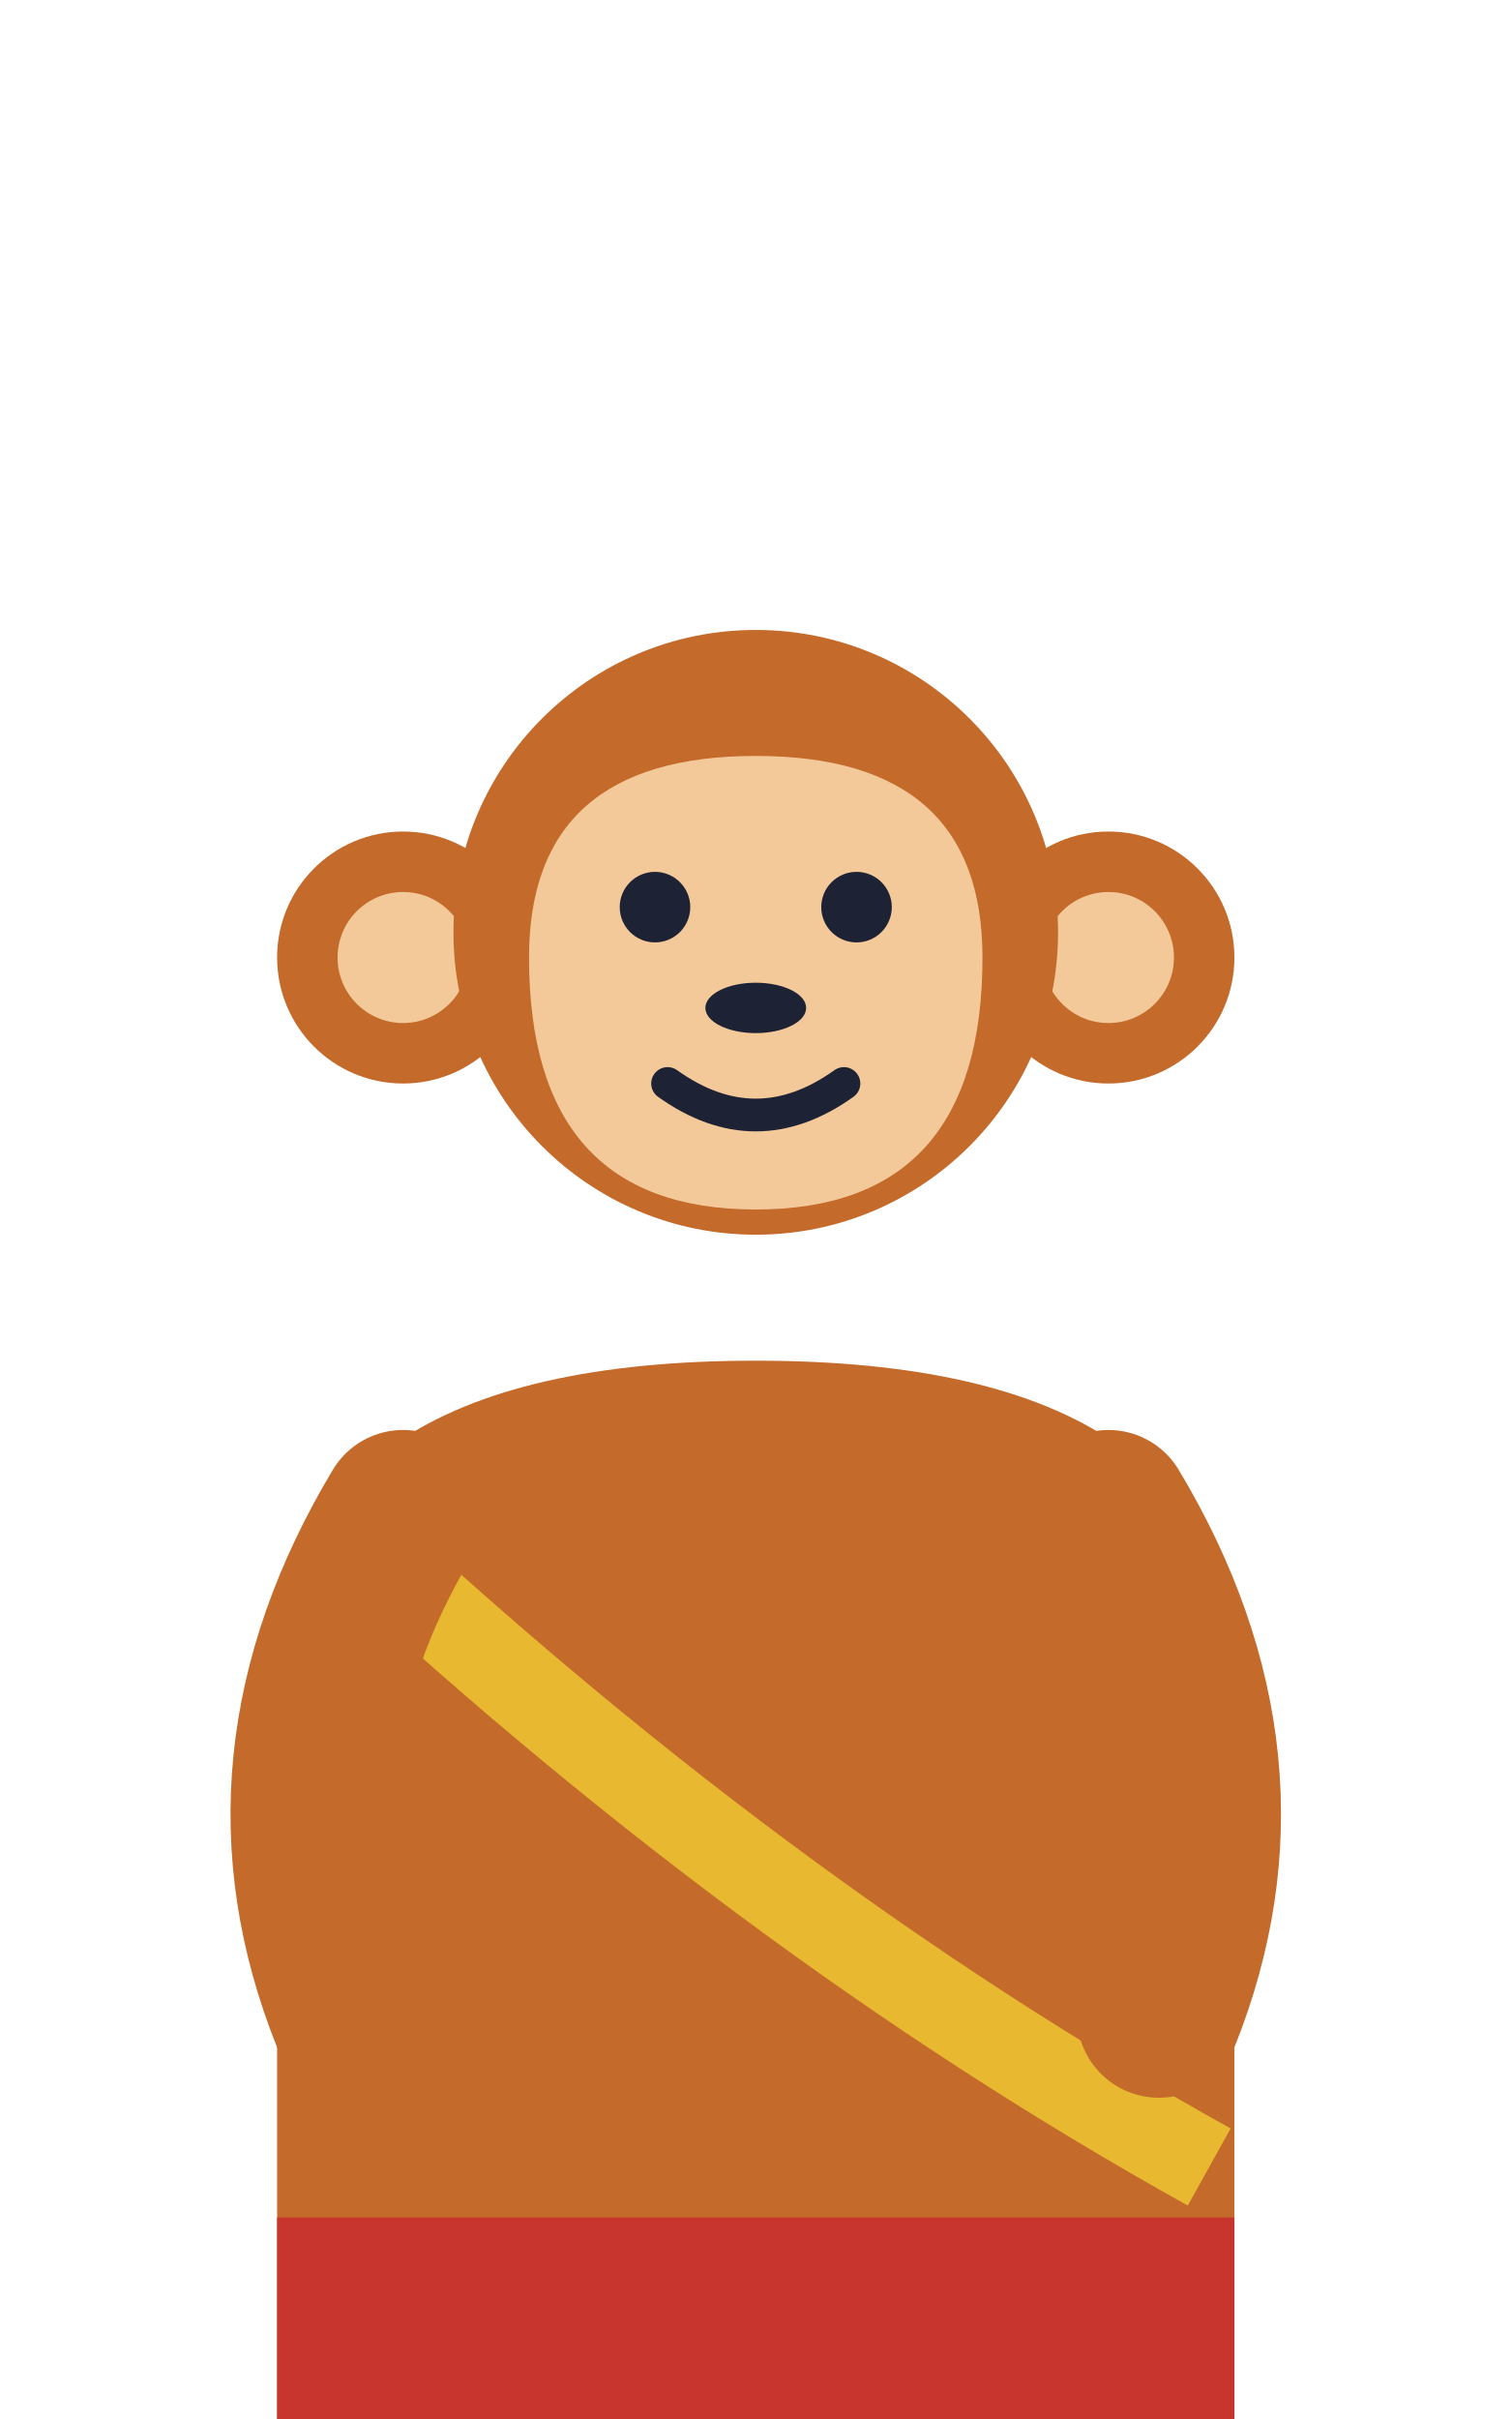
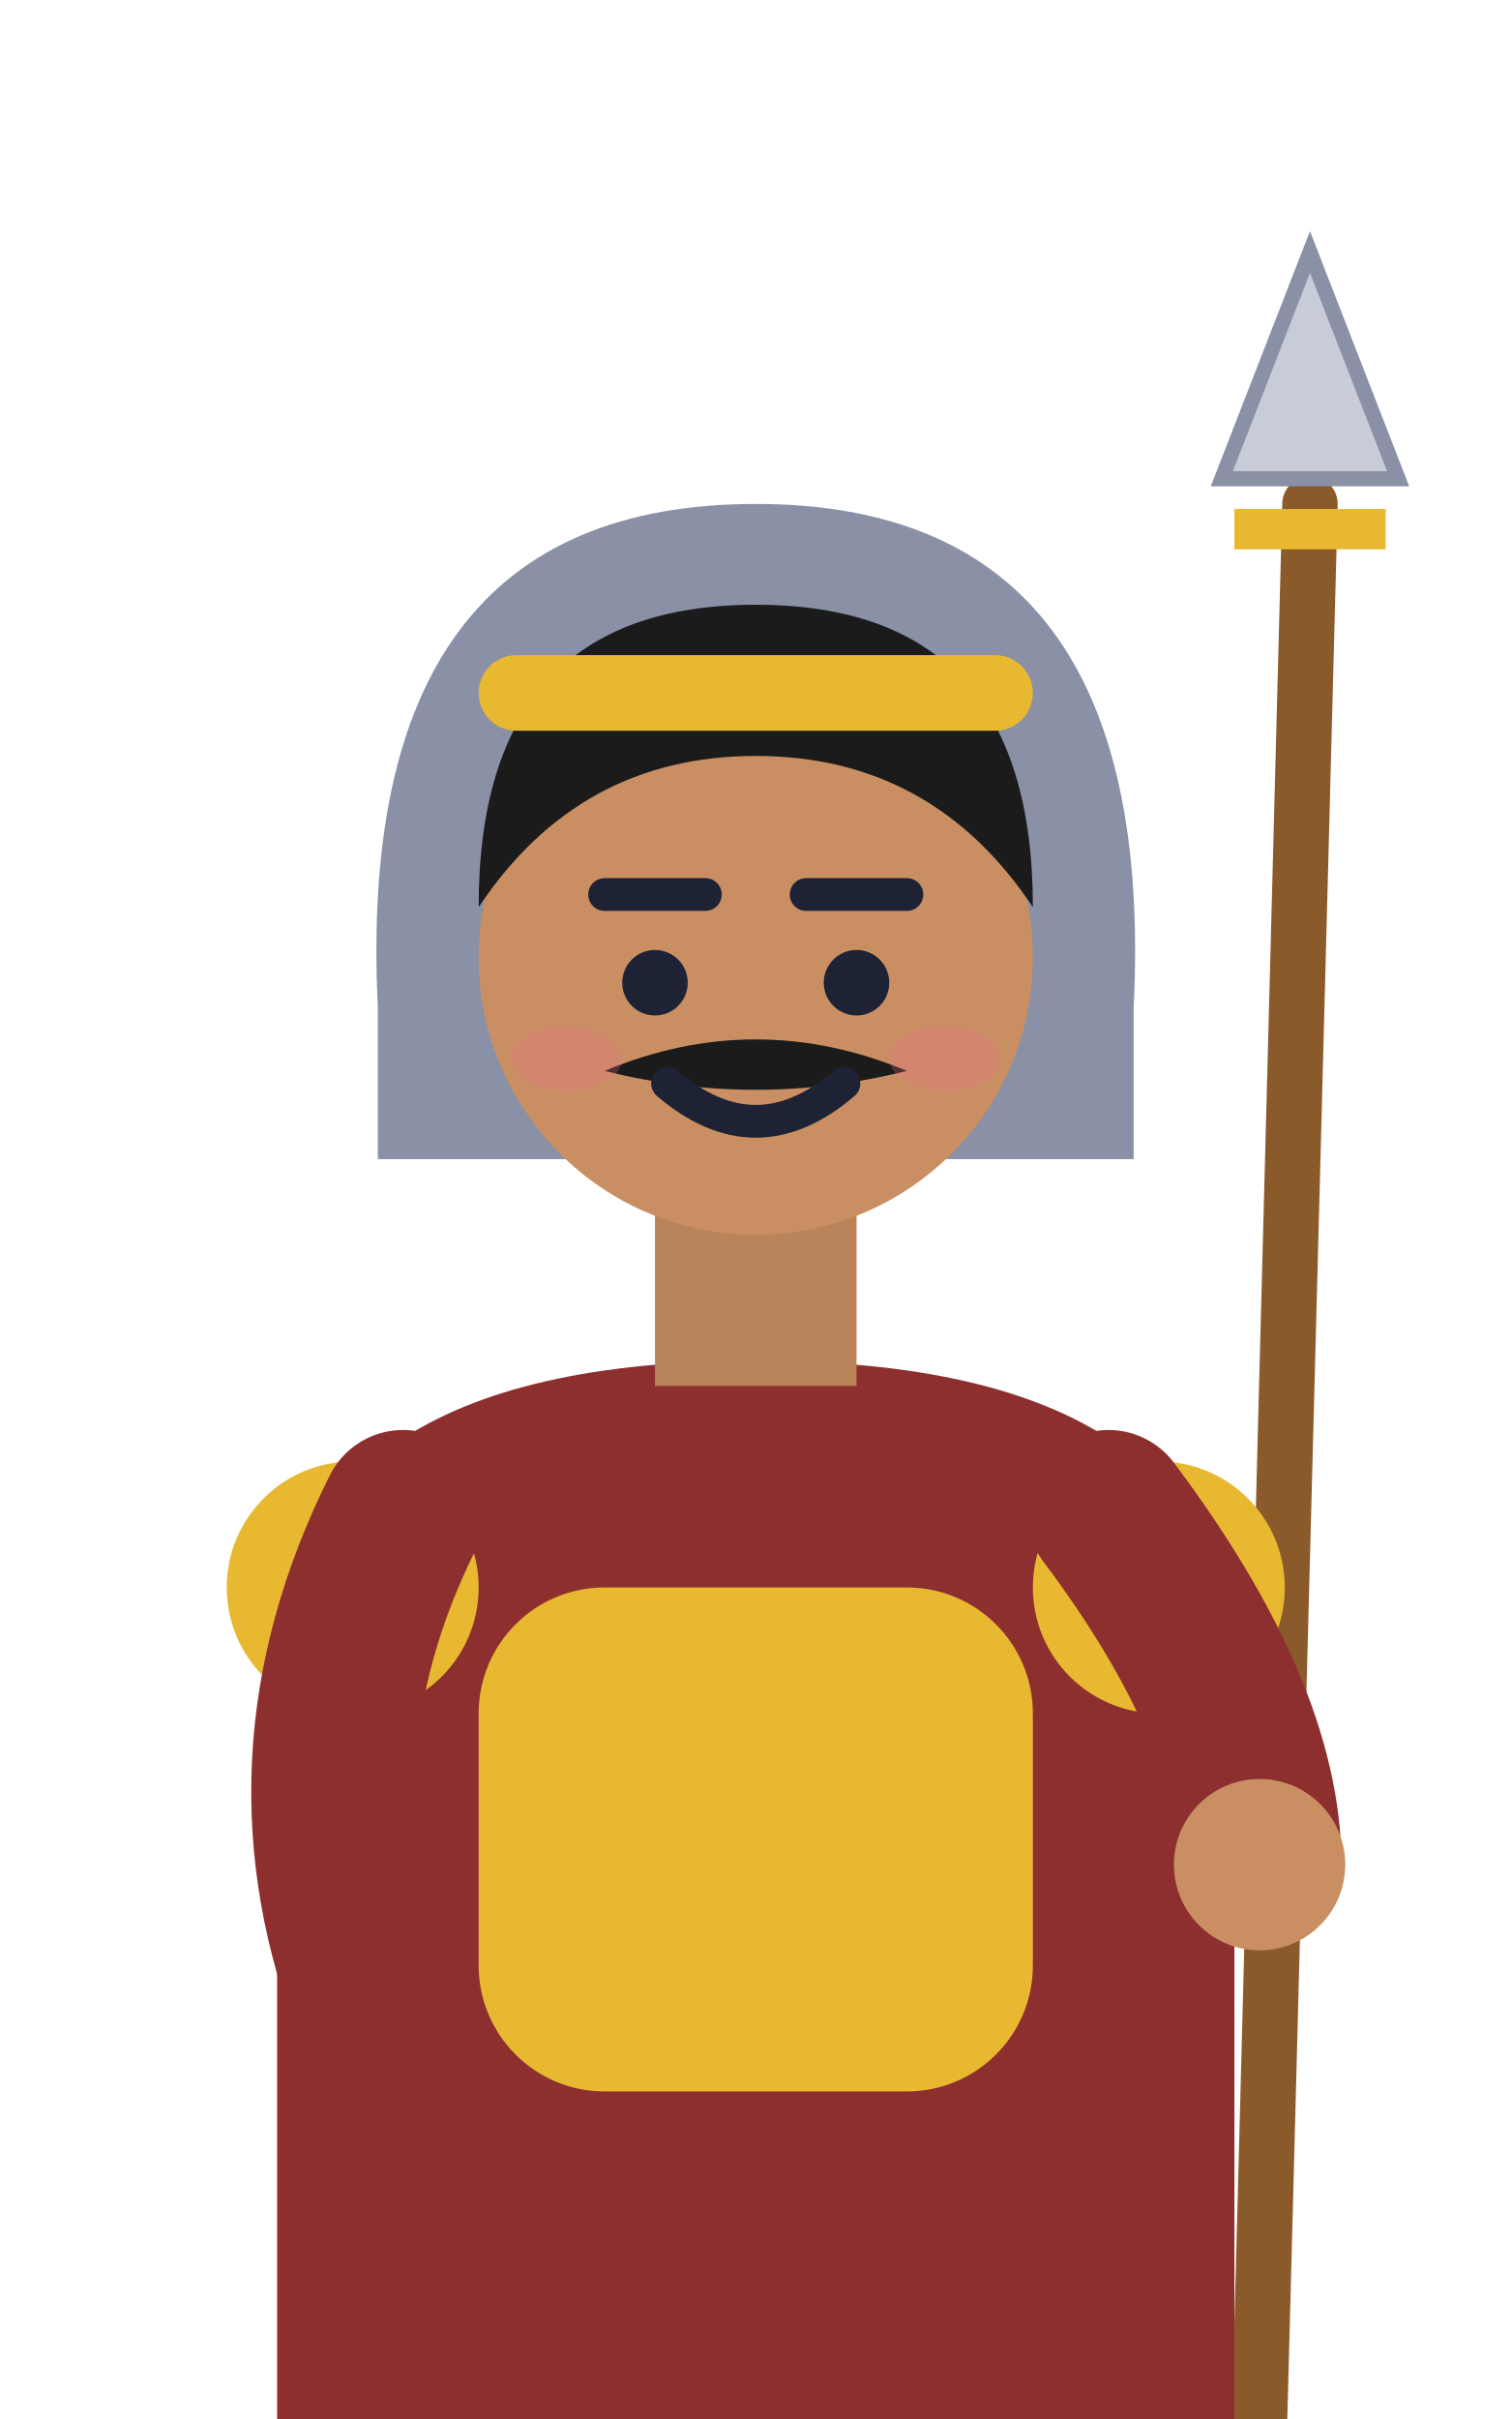
<svg xmlns="http://www.w3.org/2000/svg" viewBox="0 -16 60 96">
  <style>
.ink{fill:#1E2235}.line{fill:none;stroke:#1E2235;stroke-width:1.3;stroke-linecap:round;stroke-linejoin:round}
.bob{animation:bob 2.6s ease-in-out infinite}@keyframes bob{50%{transform:translateY(-.8px)}}
.tl{animation:tap .45s ease-in-out infinite alternate;transform-box:fill-box;transform-origin:top}
.tr{animation:tap .45s ease-in-out infinite alternate-reverse;transform-box:fill-box;transform-origin:top}
@keyframes tap{to{transform:rotate(-7deg)}}
.wave{animation:wave .9s ease-in-out infinite alternate;transform-origin:44px 44px}@keyframes wave{to{transform:rotate(16deg)}}
.sway{animation:sway 2.4s ease-in-out infinite alternate;transform-box:fill-box;transform-origin:bottom}@keyframes sway{from{transform:rotate(-6deg)}to{transform:rotate(7deg)}}
.trunk{animation:trunk 3s ease-in-out infinite alternate;transform-box:fill-box;transform-origin:top}@keyframes trunk{to{transform:rotate(-8deg)}}
.notes text{animation:note 3s ease-out infinite;opacity:0}.notes text:nth-child(2){animation-delay:1s}.notes text:nth-child(3){animation-delay:2s}
@keyframes note{15%{opacity:1}100%{opacity:0;transform:translate(8px,-22px)}}
.pull{animation:pull 1.6s ease-in-out infinite;transform-box:fill-box;transform-origin:right}@keyframes pull{50%{transform:translateX(-3px)}}
.spark{animation:spark 1s steps(2) infinite}@keyframes spark{50%{opacity:.25}}
.glow{animation:glow 2s ease-in-out infinite}@keyframes glow{50%{opacity:.55}}
.flicker{animation:flick 2.2s steps(3) infinite}@keyframes flick{40%{opacity:.75}60%{opacity:.95}}
.pop{animation:pop 1.4s ease-in-out infinite}@keyframes pop{50%{transform:translateY(-2px)}}
.dots circle{animation:dot 1.2s infinite;opacity:.2}.dots circle:nth-child(2){animation-delay:.2s}.dots circle:nth-child(3){animation-delay:.4s}@keyframes dot{40%{opacity:1}}
.scribble{stroke-dasharray:18;stroke-dashoffset:18;animation:scr 2.4s linear infinite}@keyframes scr{60%,100%{stroke-dashoffset:0}}
.zz text{animation:zz 2.6s ease-out infinite;opacity:0}.zz text:nth-child(2){animation-delay:1.3s}@keyframes zz{20%{opacity:1}100%{opacity:0;transform:translate(6px,-14px)}}
@media (prefers-reduced-motion: reduce){*{animation:none!important}.notes text,.zz text{opacity:0}.scribble{stroke-dashoffset:0}}</style>
+   <line x1="50" y1="80" x2="52" y2="4" stroke="#8B5A2B" stroke-width="2.2" stroke-linecap="round" />
+   <path d="M52 -6 l3.5 9 h-7z" fill="#C7CCD8" stroke="#8A90A6" stroke-width=".6" />
+   <path d="M49 5 h6" stroke="#E8B830" stroke-width="1.6" />
  <g class="bob">
-     <path d="M11 80 V51 q0 -13 19 -13 q19 0 19 13 V80 Z" fill="#C46A2A" />
-     <path d="M13 44 Q30 60 48 70" stroke="#E8B830" stroke-width="3.5" fill="none" />
-     <path d="M11 72 h38 V80 H11Z" fill="#C8352E" />
-     <circle cx="16" cy="22" r="5" fill="#C46A2A" />
-     <circle cx="44" cy="22" r="5" fill="#C46A2A" />
-     <circle cx="16" cy="22" r="2.6" fill="#F4C99A" />
-     <circle cx="44" cy="22" r="2.6" fill="#F4C99A" />
-     <circle cx="30" cy="21" r="12" fill="#C46A2A" />
-     <path d="M21 22 q0 -8 9 -8 q9 0 9 8 q0 10 -9 10 q-9 0 -9 -10z" fill="#F4C99A" />
-     <circle cx="26" cy="20" r="1.4" class="ink" />
-     <circle cx="34" cy="20" r="1.4" class="ink" />
-     <path d="M26.5 27 q3.5 2.5 7 0" class="line" />
-     <ellipse cx="30" cy="24" rx="2" ry="1" class="ink" />
+     <path d="M11 80 V51 q0 -13 19 -13 q19 0 19 13 V80 Z" fill="#8E2F2F" />
+     <rect x="19" y="47" width="22" height="20" rx="5" fill="#E8B830" />
+     <circle cx="14" cy="47" r="5" fill="#E8B830" />
+     <circle cx="46" cy="47" r="5" fill="#E8B830" />
+     <path d="M15 24 q-1 -20 15 -20 q16 0 15 20 v6 h-30z" fill="#8A90A6" />
+     <rect x="26" y="30" width="8" height="9" fill="#b9845a" />
+     <circle cx="30" cy="22" r="11" fill="#C98F62" />
+     <path d="M19 20 q0 -12 11 -12 q11 0 11 12 q-4 -6 -11 -6 q-7 0 -11 6z" fill="#1B1B1B" />
+     <path d="M24 26.5 q6 -2.5 12 0 q-6 1.5 -12 0z" fill="#1B1B1B" />
+     <circle cx="26" cy="23" r="1.3" class="ink" />
+     <circle cx="34" cy="23" r="1.3" class="ink" />
+     <path d="M24 19.5 h4 M32 19.5 h4" class="line" />
+     <path d="M26.5 27 q3.5 3 7 0" class="line" />
+     <ellipse cx="22.5" cy="26" rx="2.2" ry="1.3" fill="#E86A8F" opacity=".25" />
+     <ellipse cx="37.5" cy="26" rx="2.2" ry="1.3" fill="#E86A8F" opacity=".25" />
+     <rect x="19" y="10" width="22" height="3" rx="1.5" fill="#E8B830" />
    <g class="">
-       <path d="M16 44 q-6 10 -2 20" fill="none" stroke="#C46A2A" stroke-width="6.5" stroke-linecap="round" />
+       <path d="M16 44 q-5 10 -1 20" fill="none" stroke="#8E2F2F" stroke-width="6.5" stroke-linecap="round" />
    </g>
    <g class="">
-       <path d="M44 44 q6 10 2 20" fill="none" stroke="#C46A2A" stroke-width="6.5" stroke-linecap="round" />
+       <path d="M44 44 q6 8 6 14" fill="none" stroke="#8E2F2F" stroke-width="6.5" stroke-linecap="round" />
    </g>
+     <circle cx="50" cy="58" r="3.4" fill="#C98F62" />
  </g>
</svg>
